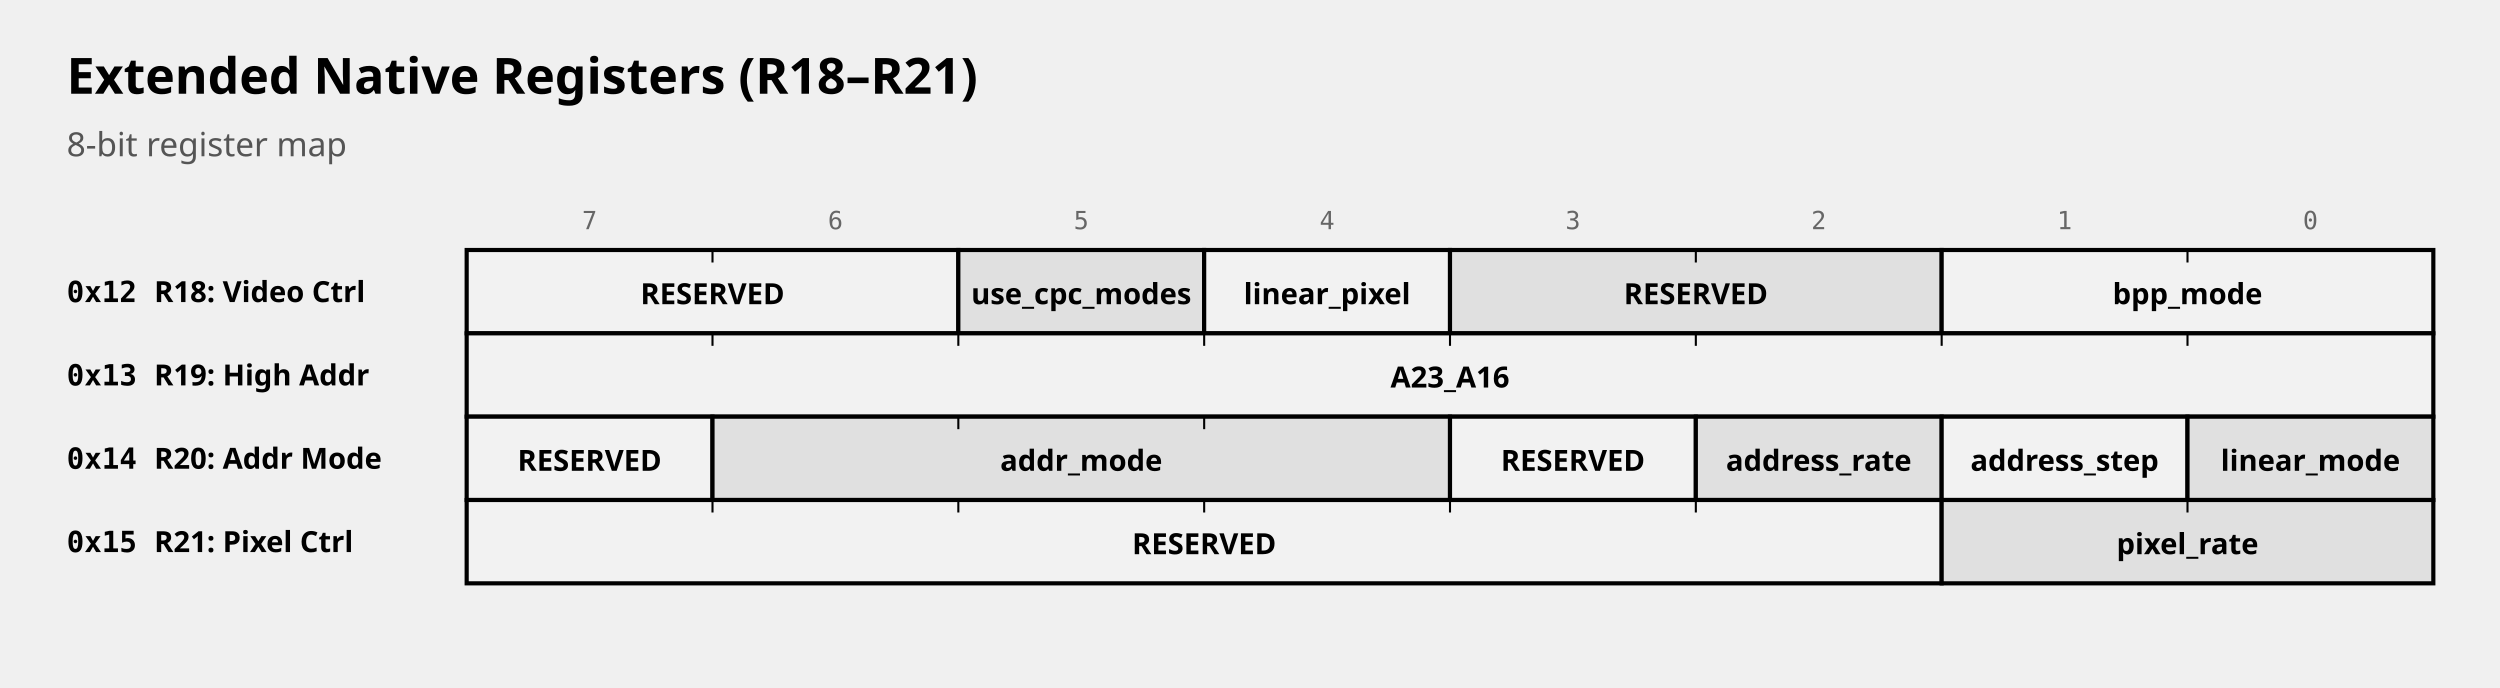
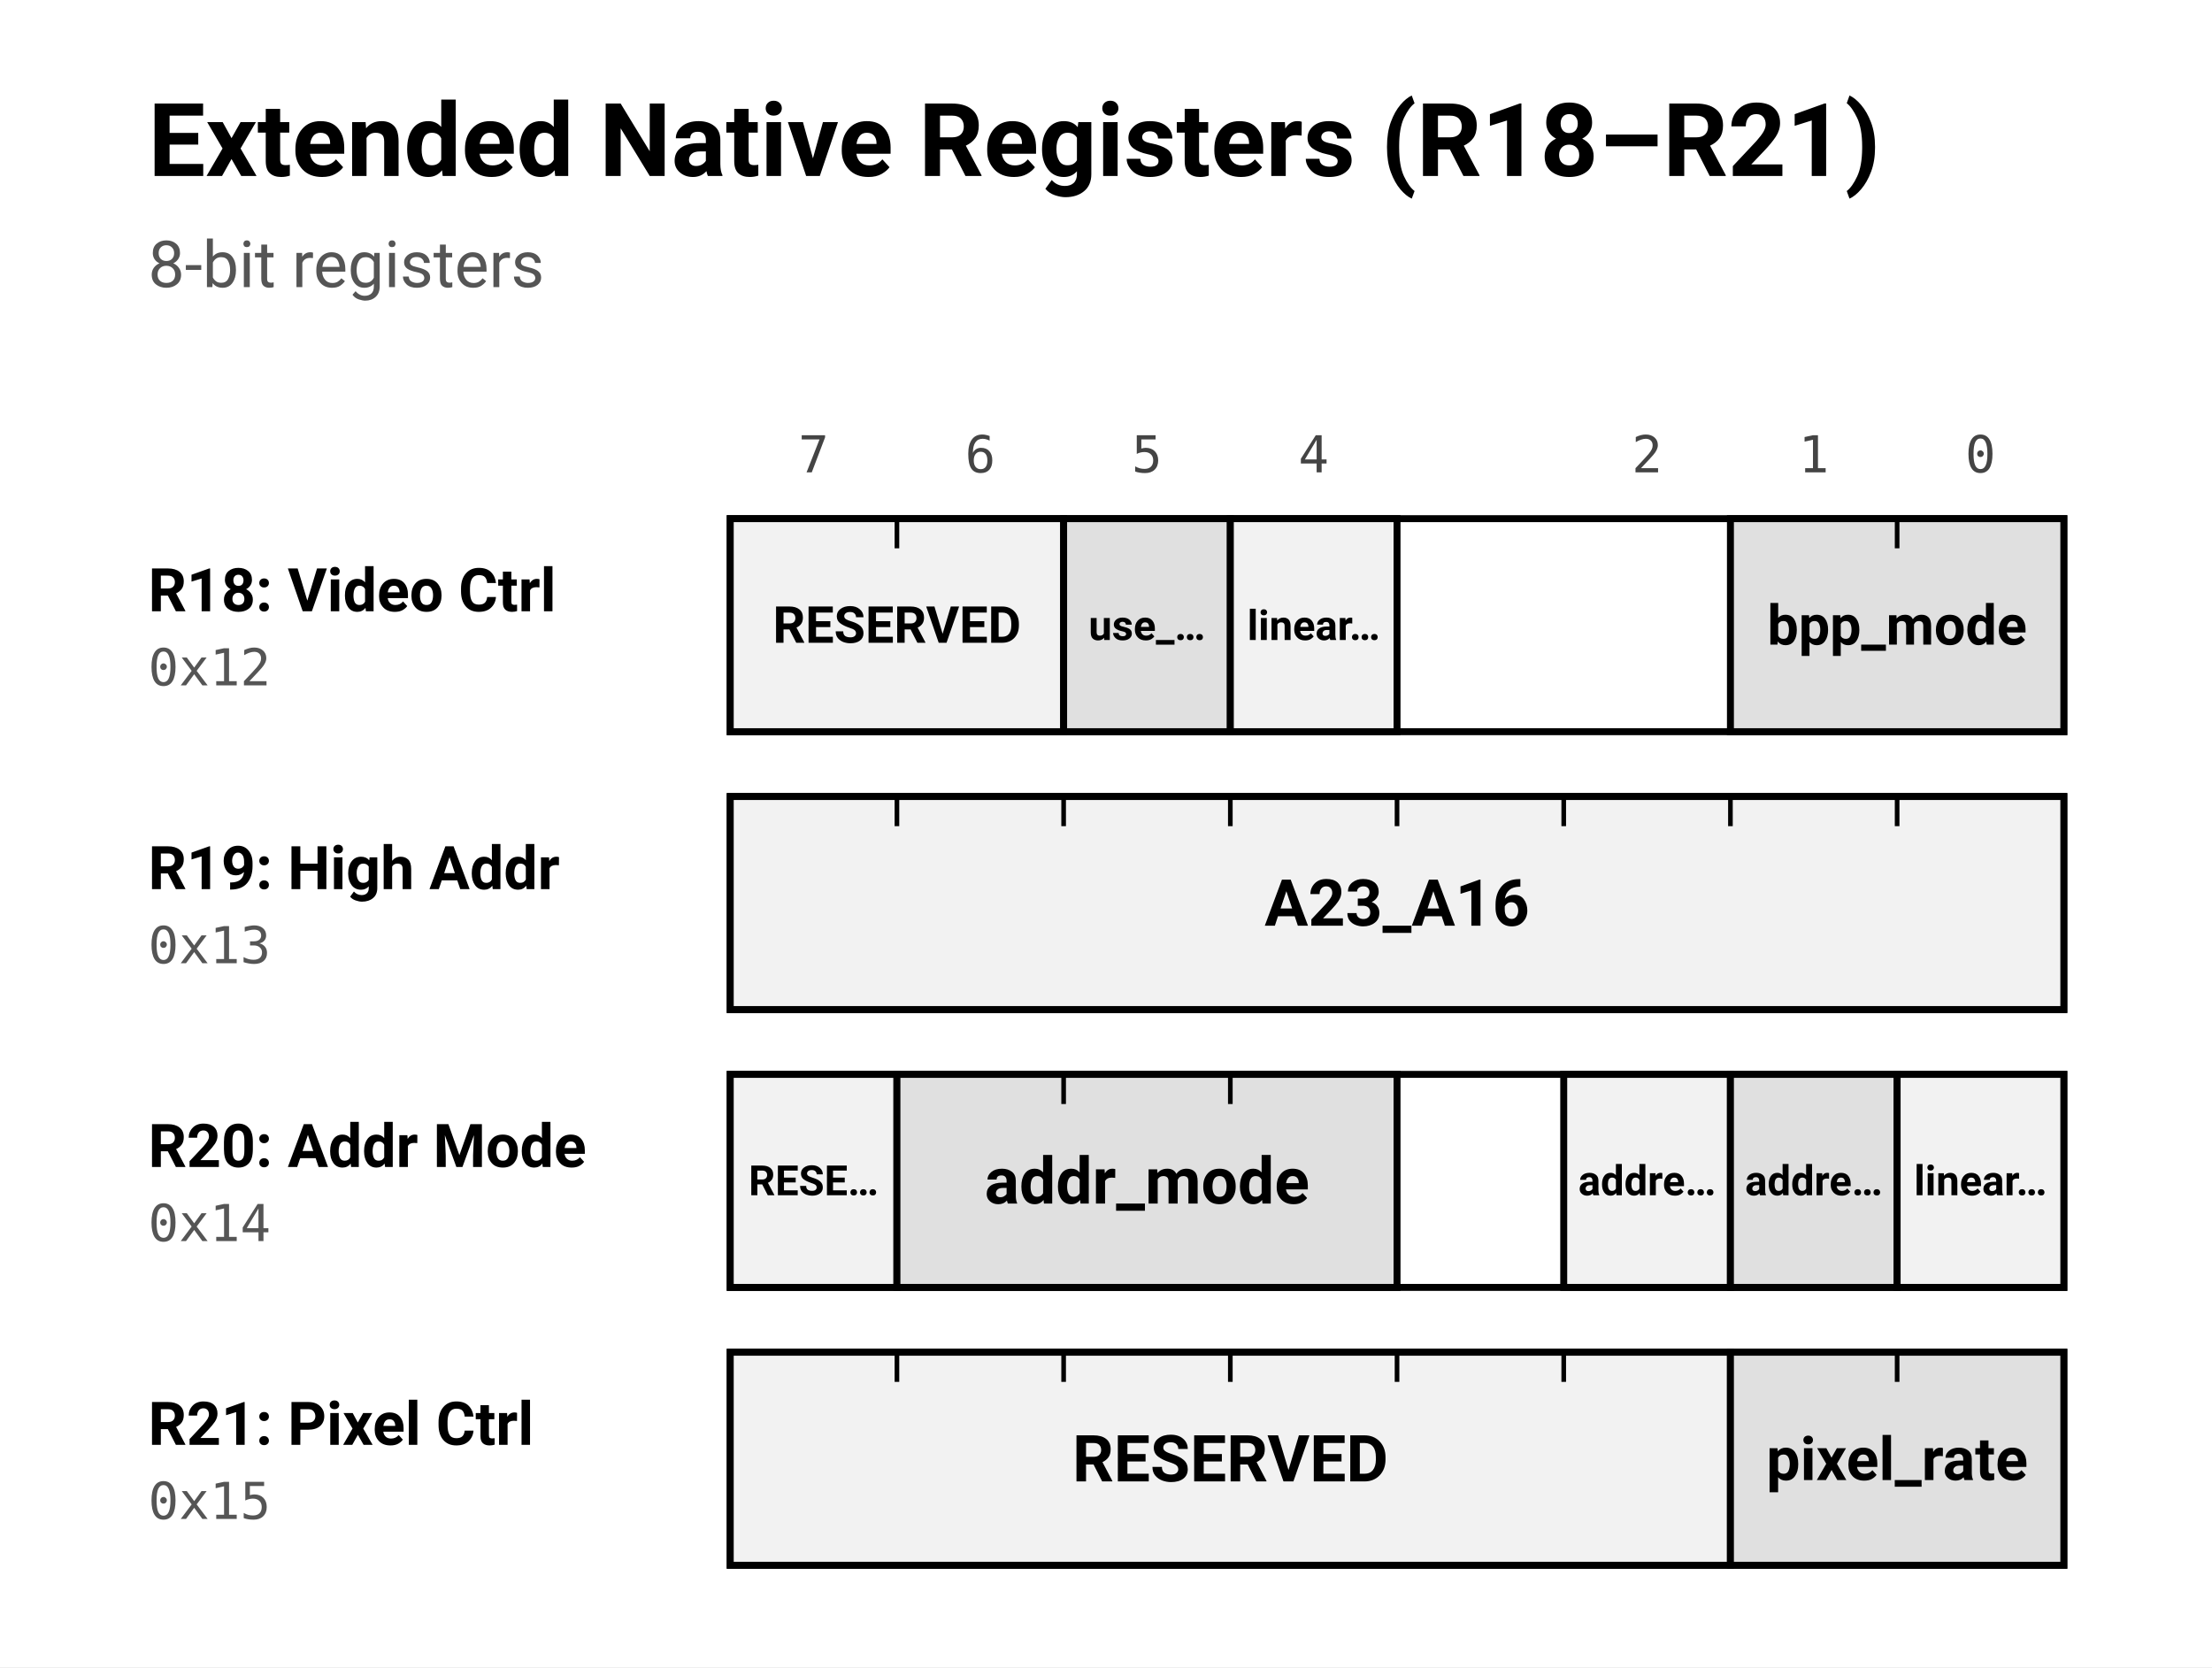
- <svg xmlns="http://www.w3.org/2000/svg" width="1200" height="330" viewBox="0 0 1200 330" style="background: #FFFFFF; font-family: -apple-system, BlinkMacSystemFont, 'Segoe UI', Roboto, Helvetica, Arial, sans-serif;">
-   <text x="32" y="45" style="font: 700 24px sans-serif; fill: #000000;">Extended Native Registers (R18–R21)</text>
-   <text x="32" y="75" style="font: 16px sans-serif; fill: #555555;">8-bit register map</text>
-   <text x="283.0" y="110" text-anchor="middle" style="font: 12px monospace; fill:#666;">7</text>
-   <line x1="224.0" y1="120" x2="224.0" y2="280" stroke="#000000" stroke-dasharray="2,2" stroke-width="1" />
-   <text x="401.0" y="110" text-anchor="middle" style="font: 12px monospace; fill:#666;">6</text>
-   <line x1="342.0" y1="120" x2="342.0" y2="280" stroke="#000000" stroke-dasharray="2,2" stroke-width="1" />
-   <text x="519.0" y="110" text-anchor="middle" style="font: 12px monospace; fill:#666;">5</text>
-   <line x1="460.0" y1="120" x2="460.0" y2="280" stroke="#000000" stroke-dasharray="2,2" stroke-width="1" />
-   <text x="637.0" y="110" text-anchor="middle" style="font: 12px monospace; fill:#666;">4</text>
-   <line x1="578.0" y1="120" x2="578.0" y2="280" stroke="#000000" stroke-dasharray="2,2" stroke-width="1" />
-   <text x="755.0" y="110" text-anchor="middle" style="font: 12px monospace; fill:#666;">3</text>
-   <line x1="696.0" y1="120" x2="696.0" y2="280" stroke="#000000" stroke-dasharray="2,2" stroke-width="1" />
-   <text x="873.0" y="110" text-anchor="middle" style="font: 12px monospace; fill:#666;">2</text>
-   <line x1="814.0" y1="120" x2="814.0" y2="280" stroke="#000000" stroke-dasharray="2,2" stroke-width="1" />
-   <text x="991.0" y="110" text-anchor="middle" style="font: 12px monospace; fill:#666;">1</text>
-   <line x1="932.0" y1="120" x2="932.0" y2="280" stroke="#000000" stroke-dasharray="2,2" stroke-width="1" />
-   <text x="1109.0" y="110" text-anchor="middle" style="font: 12px monospace; fill:#666;">0</text>
-   <line x1="1050.0" y1="120" x2="1050.0" y2="280" stroke="#000000" stroke-dasharray="2,2" stroke-width="1" />
-   <line x1="1168.0" y1="120" x2="1168.0" y2="280" stroke="#000000" stroke-dasharray="2,2" stroke-width="1" />
-   <text x="32" y="145.0" style="font: 700 14px monospace;">0x12</text>
-   <text x="74" y="145.0" style="font: 700 14px sans-serif;">R18: Video Ctrl</text>
-   <rect x="224.0" y="120" width="236.0" height="40" fill="#F2F2F2" stroke="#000000" stroke-width="2" />
-   <text x="342.0" y="146.0" text-anchor="middle" style="font: 700 14px sans-serif;">RESERVED</text>
-   <rect x="460.0" y="120" width="118.0" height="40" fill="#E0E0E0" stroke="#000000" stroke-width="2" />
-   <text x="519.0" y="146.0" text-anchor="middle" style="font: 700 14px sans-serif;">use_cpc_modes</text>
-   <rect x="578.0" y="120" width="118.0" height="40" fill="#F2F2F2" stroke="#000000" stroke-width="2" />
-   <text x="637.0" y="146.0" text-anchor="middle" style="font: 700 14px sans-serif;">linear_pixel</text>
-   <rect x="696.0" y="120" width="236.0" height="40" fill="#E0E0E0" stroke="#000000" stroke-width="2" />
-   <text x="814.0" y="146.0" text-anchor="middle" style="font: 700 14px sans-serif;">RESERVED</text>
-   <rect x="932.0" y="120" width="236.0" height="40" fill="#F2F2F2" stroke="#000000" stroke-width="2" />
-   <text x="1050.0" y="146.0" text-anchor="middle" style="font: 700 14px sans-serif;">bpp_mode</text>
-   <line x1="342.0" y1="120" x2="342.0" y2="126.0" stroke="#000000" stroke-width="1" />
-   <line x1="224.0" y1="120" x2="224.0" y2="126.0" stroke="#000000" stroke-width="1" />
-   <line x1="460.0" y1="120" x2="460.0" y2="126.0" stroke="#000000" stroke-width="1" />
-   <line x1="460.0" y1="120" x2="460.0" y2="126.0" stroke="#000000" stroke-width="1" />
-   <line x1="578.0" y1="120" x2="578.0" y2="126.0" stroke="#000000" stroke-width="1" />
-   <line x1="578.0" y1="120" x2="578.0" y2="126.0" stroke="#000000" stroke-width="1" />
-   <line x1="696.0" y1="120" x2="696.0" y2="126.0" stroke="#000000" stroke-width="1" />
-   <line x1="814.0" y1="120" x2="814.0" y2="126.0" stroke="#000000" stroke-width="1" />
-   <line x1="696.0" y1="120" x2="696.0" y2="126.0" stroke="#000000" stroke-width="1" />
-   <line x1="932.0" y1="120" x2="932.0" y2="126.0" stroke="#000000" stroke-width="1" />
-   <line x1="1050.0" y1="120" x2="1050.0" y2="126.0" stroke="#000000" stroke-width="1" />
-   <line x1="932.0" y1="120" x2="932.0" y2="126.0" stroke="#000000" stroke-width="1" />
-   <line x1="1168.0" y1="120" x2="1168.0" y2="126.0" stroke="#000000" stroke-width="1" />
-   <text x="32" y="185.0" style="font: 700 14px monospace;">0x13</text>
-   <text x="74" y="185.0" style="font: 700 14px sans-serif;">R19: High Addr</text>
-   <rect x="224.0" y="160" width="944.0" height="40" fill="#F2F2F2" stroke="#000000" stroke-width="2" />
-   <text x="696.0" y="186.0" text-anchor="middle" style="font: 700 14px sans-serif;">A23_A16</text>
-   <line x1="1050.0" y1="160" x2="1050.0" y2="166.0" stroke="#000000" stroke-width="1" />
-   <line x1="932.0" y1="160" x2="932.0" y2="166.0" stroke="#000000" stroke-width="1" />
-   <line x1="814.0" y1="160" x2="814.0" y2="166.0" stroke="#000000" stroke-width="1" />
-   <line x1="696.0" y1="160" x2="696.0" y2="166.0" stroke="#000000" stroke-width="1" />
-   <line x1="578.0" y1="160" x2="578.0" y2="166.0" stroke="#000000" stroke-width="1" />
-   <line x1="460.0" y1="160" x2="460.0" y2="166.0" stroke="#000000" stroke-width="1" />
-   <line x1="342.0" y1="160" x2="342.0" y2="166.0" stroke="#000000" stroke-width="1" />
-   <line x1="224.0" y1="160" x2="224.0" y2="166.0" stroke="#000000" stroke-width="1" />
-   <line x1="1168.0" y1="160" x2="1168.0" y2="166.0" stroke="#000000" stroke-width="1" />
-   <text x="32" y="225.0" style="font: 700 14px monospace;">0x14</text>
-   <text x="74" y="225.0" style="font: 700 14px sans-serif;">R20: Addr Mode</text>
-   <rect x="224.0" y="200" width="118.0" height="40" fill="#F2F2F2" stroke="#000000" stroke-width="2" />
-   <text x="283.0" y="226.0" text-anchor="middle" style="font: 700 14px sans-serif;">RESERVED</text>
-   <rect x="342.0" y="200" width="354.0" height="40" fill="#E0E0E0" stroke="#000000" stroke-width="2" />
-   <text x="519.0" y="226.0" text-anchor="middle" style="font: 700 14px sans-serif;">addr_mode</text>
-   <rect x="696.0" y="200" width="118.0" height="40" fill="#F2F2F2" stroke="#000000" stroke-width="2" />
-   <text x="755.0" y="226.0" text-anchor="middle" style="font: 700 14px sans-serif;">RESERVED</text>
-   <rect x="814.0" y="200" width="118.0" height="40" fill="#E0E0E0" stroke="#000000" stroke-width="2" />
-   <text x="873.0" y="226.0" text-anchor="middle" style="font: 700 14px sans-serif;">address_rate</text>
-   <rect x="932.0" y="200" width="118.0" height="40" fill="#F2F2F2" stroke="#000000" stroke-width="2" />
-   <text x="991.0" y="226.0" text-anchor="middle" style="font: 700 14px sans-serif;">address_step</text>
-   <rect x="1050.0" y="200" width="118.0" height="40" fill="#E0E0E0" stroke="#000000" stroke-width="2" />
-   <text x="1109.0" y="226.0" text-anchor="middle" style="font: 700 14px sans-serif;">linear_mode</text>
-   <line x1="224.0" y1="200" x2="224.0" y2="206.0" stroke="#000000" stroke-width="1" />
-   <line x1="342.0" y1="200" x2="342.0" y2="206.0" stroke="#000000" stroke-width="1" />
-   <line x1="578.0" y1="200" x2="578.0" y2="206.0" stroke="#000000" stroke-width="1" />
-   <line x1="460.0" y1="200" x2="460.0" y2="206.0" stroke="#000000" stroke-width="1" />
-   <line x1="342.0" y1="200" x2="342.0" y2="206.0" stroke="#000000" stroke-width="1" />
-   <line x1="696.0" y1="200" x2="696.0" y2="206.0" stroke="#000000" stroke-width="1" />
-   <line x1="696.0" y1="200" x2="696.0" y2="206.0" stroke="#000000" stroke-width="1" />
-   <line x1="814.0" y1="200" x2="814.0" y2="206.0" stroke="#000000" stroke-width="1" />
-   <line x1="814.0" y1="200" x2="814.0" y2="206.0" stroke="#000000" stroke-width="1" />
-   <line x1="932.0" y1="200" x2="932.0" y2="206.0" stroke="#000000" stroke-width="1" />
-   <line x1="932.0" y1="200" x2="932.0" y2="206.0" stroke="#000000" stroke-width="1" />
-   <line x1="1050.0" y1="200" x2="1050.0" y2="206.0" stroke="#000000" stroke-width="1" />
-   <line x1="1050.0" y1="200" x2="1050.0" y2="206.0" stroke="#000000" stroke-width="1" />
-   <line x1="1168.0" y1="200" x2="1168.0" y2="206.0" stroke="#000000" stroke-width="1" />
-   <text x="32" y="265.0" style="font: 700 14px monospace;">0x15</text>
-   <text x="74" y="265.0" style="font: 700 14px sans-serif;">R21: Pixel Ctrl</text>
-   <rect x="224.0" y="240" width="708.0" height="40" fill="#F2F2F2" stroke="#000000" stroke-width="2" />
-   <text x="578.0" y="266.0" text-anchor="middle" style="font: 700 14px sans-serif;">RESERVED</text>
-   <rect x="932.0" y="240" width="236.0" height="40" fill="#E0E0E0" stroke="#000000" stroke-width="2" />
-   <text x="1050.0" y="266.0" text-anchor="middle" style="font: 700 14px sans-serif;">pixel_rate</text>
-   <line x1="814.0" y1="240" x2="814.0" y2="246.0" stroke="#000000" stroke-width="1" />
-   <line x1="696.0" y1="240" x2="696.0" y2="246.0" stroke="#000000" stroke-width="1" />
-   <line x1="578.0" y1="240" x2="578.0" y2="246.0" stroke="#000000" stroke-width="1" />
-   <line x1="460.0" y1="240" x2="460.0" y2="246.0" stroke="#000000" stroke-width="1" />
-   <line x1="342.0" y1="240" x2="342.0" y2="246.0" stroke="#000000" stroke-width="1" />
-   <line x1="224.0" y1="240" x2="224.0" y2="246.0" stroke="#000000" stroke-width="1" />
-   <line x1="932.0" y1="240" x2="932.0" y2="246.0" stroke="#000000" stroke-width="1" />
-   <line x1="1050.0" y1="240" x2="1050.0" y2="246.0" stroke="#000000" stroke-width="1" />
-   <line x1="932.0" y1="240" x2="932.0" y2="246.0" stroke="#000000" stroke-width="1" />
-   <line x1="1168.0" y1="240" x2="1168.0" y2="246.0" stroke="#000000" stroke-width="1" />
+ <svg xmlns="http://www.w3.org/2000/svg" width="477.7" height="360" viewBox="0 0 477.7 360">
+   <defs>
+     <pattern id="hatch" width="6" height="6" patternUnits="userSpaceOnUse" patternTransform="rotate(45)">
+       <rect width="6" height="6" fill="#FFFFFF" />
+       <line x1="0" y1="0" x2="0" y2="6" stroke="#B0B0B0" stroke-width="2" />
+     </pattern>
+     <pattern id="xpat" width="8" height="8" patternUnits="userSpaceOnUse">
+       <rect width="8" height="8" fill="#FFFFFF" />
+       <path d="M0 0L8 8M8 0L0 8" stroke="#C07070" stroke-width="1" />
+     </pattern>
+     <marker id="arr" viewBox="0 0 10 10" refX="9" refY="5" markerWidth="8" markerHeight="8" orient="auto">
+       <path d="M0 0L10 5L0 10z" fill="#000000" />
+     </marker>
+   </defs>
+   <style>text{font-family:-apple-system,BlinkMacSystemFont,"Segoe UI",Roboto,Helvetica,Arial,sans-serif}.m{font-family:ui-monospace,Menlo,Consolas,"DejaVu Sans Mono",monospace}</style>
+   <rect width="477.7" height="360" fill="#FFFFFF" />
+   <text x="32" y="38" font-size="22" font-weight="700" fill="#000000">Extended Native Registers (R18–R21)</text>
+   <text x="32" y="62" font-size="14" fill="#555555">8-bit registers</text>
+   <text x="175.7" y="102" font-size="11" text-anchor="middle" fill="#444444" class="m">7</text>
+   <text x="211.7" y="102" font-size="11" text-anchor="middle" fill="#444444" class="m">6</text>
+   <text x="247.7" y="102" font-size="11" text-anchor="middle" fill="#444444" class="m">5</text>
+   <text x="283.7" y="102" font-size="11" text-anchor="middle" fill="#444444" class="m">4</text>
+   <text x="355.7" y="102" font-size="11" text-anchor="middle" fill="#444444" class="m">2</text>
+   <text x="391.7" y="102" font-size="11" text-anchor="middle" fill="#444444" class="m">1</text>
+   <text x="427.7" y="102" font-size="11" text-anchor="middle" fill="#444444" class="m">0</text>
+   <text x="32" y="132" font-size="13" text-anchor="start" fill="#000000" font-weight="700">R18: Video Ctrl</text>
+   <text x="32" y="148" font-size="11" text-anchor="start" fill="#555555" class="m">0x12</text>
+   <rect x="157.7" y="112" width="288" height="46" fill="#FFFFFF" stroke="#000000" stroke-width="1.5" />
+   <rect x="157.7" y="112" width="72" height="46" fill="#F2F2F2" stroke="#000000" stroke-width="1.5" />
+   <text x="193.7" y="138.8" font-size="11" text-anchor="middle" fill="#000000" font-weight="700">RESERVED</text>
+   <line x1="193.7" y1="112" x2="193.7" y2="118.4" stroke="#000000" stroke-width="1" />
+   <rect x="229.7" y="112" width="36" height="46" fill="#E0E0E0" stroke="#000000" stroke-width="1.5" />
+   <text x="247.7" y="138.2" font-size="9" text-anchor="middle" fill="#000000" font-weight="700">use_…</text>
+   <rect x="265.7" y="112" width="36" height="46" fill="#F2F2F2" stroke="#000000" stroke-width="1.5" />
+   <text x="283.7" y="138.2" font-size="9" text-anchor="middle" fill="#000000" font-weight="700">linear…</text>
+   <rect x="373.7" y="112" width="72" height="46" fill="#E0E0E0" stroke="#000000" stroke-width="1.5" />
+   <text x="409.7" y="139.2" font-size="12" text-anchor="middle" fill="#000000" font-weight="700">bpp_mode</text>
+   <line x1="409.7" y1="112" x2="409.7" y2="118.4" stroke="#000000" stroke-width="1" />
+   <text x="32" y="192" font-size="13" text-anchor="start" fill="#000000" font-weight="700">R19: High Addr</text>
+   <text x="32" y="208" font-size="11" text-anchor="start" fill="#555555" class="m">0x13</text>
+   <rect x="157.7" y="172" width="288" height="46" fill="#FFFFFF" stroke="#000000" stroke-width="1.5" />
+   <rect x="157.7" y="172" width="288" height="46" fill="#F2F2F2" stroke="#000000" stroke-width="1.5" />
+   <text x="301.7" y="199.9" font-size="14" text-anchor="middle" fill="#000000" font-weight="700">A23_A16</text>
+   <line x1="193.7" y1="172" x2="193.7" y2="178.4" stroke="#000000" stroke-width="1" />
+   <line x1="229.7" y1="172" x2="229.7" y2="178.4" stroke="#000000" stroke-width="1" />
+   <line x1="265.7" y1="172" x2="265.7" y2="178.4" stroke="#000000" stroke-width="1" />
+   <line x1="301.7" y1="172" x2="301.7" y2="178.4" stroke="#000000" stroke-width="1" />
+   <line x1="337.7" y1="172" x2="337.7" y2="178.4" stroke="#000000" stroke-width="1" />
+   <line x1="373.7" y1="172" x2="373.7" y2="178.4" stroke="#000000" stroke-width="1" />
+   <line x1="409.7" y1="172" x2="409.7" y2="178.4" stroke="#000000" stroke-width="1" />
+   <text x="32" y="252" font-size="13" text-anchor="start" fill="#000000" font-weight="700">R20: Addr Mode</text>
+   <text x="32" y="268" font-size="11" text-anchor="start" fill="#555555" class="m">0x14</text>
+   <rect x="157.7" y="232" width="288" height="46" fill="#FFFFFF" stroke="#000000" stroke-width="1.5" />
+   <rect x="157.7" y="232" width="36" height="46" fill="#F2F2F2" stroke="#000000" stroke-width="1.5" />
+   <text x="175.7" y="258.1" font-size="9" text-anchor="middle" fill="#000000" font-weight="700">RESE…</text>
+   <rect x="193.7" y="232" width="108" height="46" fill="#E0E0E0" stroke="#000000" stroke-width="1.5" />
+   <text x="247.7" y="259.9" font-size="14" text-anchor="middle" fill="#000000" font-weight="700">addr_mode</text>
+   <line x1="229.7" y1="232" x2="229.7" y2="238.4" stroke="#000000" stroke-width="1" />
+   <line x1="265.7" y1="232" x2="265.7" y2="238.4" stroke="#000000" stroke-width="1" />
+   <rect x="337.7" y="232" width="36" height="46" fill="#F2F2F2" stroke="#000000" stroke-width="1.5" />
+   <text x="355.7" y="258.1" font-size="9" text-anchor="middle" fill="#000000" font-weight="700">addre…</text>
+   <rect x="373.7" y="232" width="36" height="46" fill="#E0E0E0" stroke="#000000" stroke-width="1.5" />
+   <text x="391.7" y="258.1" font-size="9" text-anchor="middle" fill="#000000" font-weight="700">addre…</text>
+   <rect x="409.7" y="232" width="36" height="46" fill="#F2F2F2" stroke="#000000" stroke-width="1.5" />
+   <text x="427.7" y="258.1" font-size="9" text-anchor="middle" fill="#000000" font-weight="700">linear…</text>
+   <text x="32" y="312" font-size="13" text-anchor="start" fill="#000000" font-weight="700">R21: Pixel Ctrl</text>
+   <text x="32" y="328" font-size="11" text-anchor="start" fill="#555555" class="m">0x15</text>
+   <rect x="157.7" y="292" width="288" height="46" fill="#FFFFFF" stroke="#000000" stroke-width="1.5" />
+   <rect x="157.7" y="292" width="216" height="46" fill="#F2F2F2" stroke="#000000" stroke-width="1.5" />
+   <text x="265.7" y="319.9" font-size="14" text-anchor="middle" fill="#000000" font-weight="700">RESERVED</text>
+   <line x1="193.7" y1="292" x2="193.7" y2="298.4" stroke="#000000" stroke-width="1" />
+   <line x1="229.7" y1="292" x2="229.7" y2="298.4" stroke="#000000" stroke-width="1" />
+   <line x1="265.7" y1="292" x2="265.7" y2="298.4" stroke="#000000" stroke-width="1" />
+   <line x1="301.7" y1="292" x2="301.7" y2="298.4" stroke="#000000" stroke-width="1" />
+   <line x1="337.7" y1="292" x2="337.7" y2="298.4" stroke="#000000" stroke-width="1" />
+   <rect x="373.7" y="292" width="72" height="46" fill="#E0E0E0" stroke="#000000" stroke-width="1.5" />
+   <text x="409.7" y="319.6" font-size="13" text-anchor="middle" fill="#000000" font-weight="700">pixel_rate</text>
+   <line x1="409.7" y1="292" x2="409.7" y2="298.4" stroke="#000000" stroke-width="1" />
</svg>
